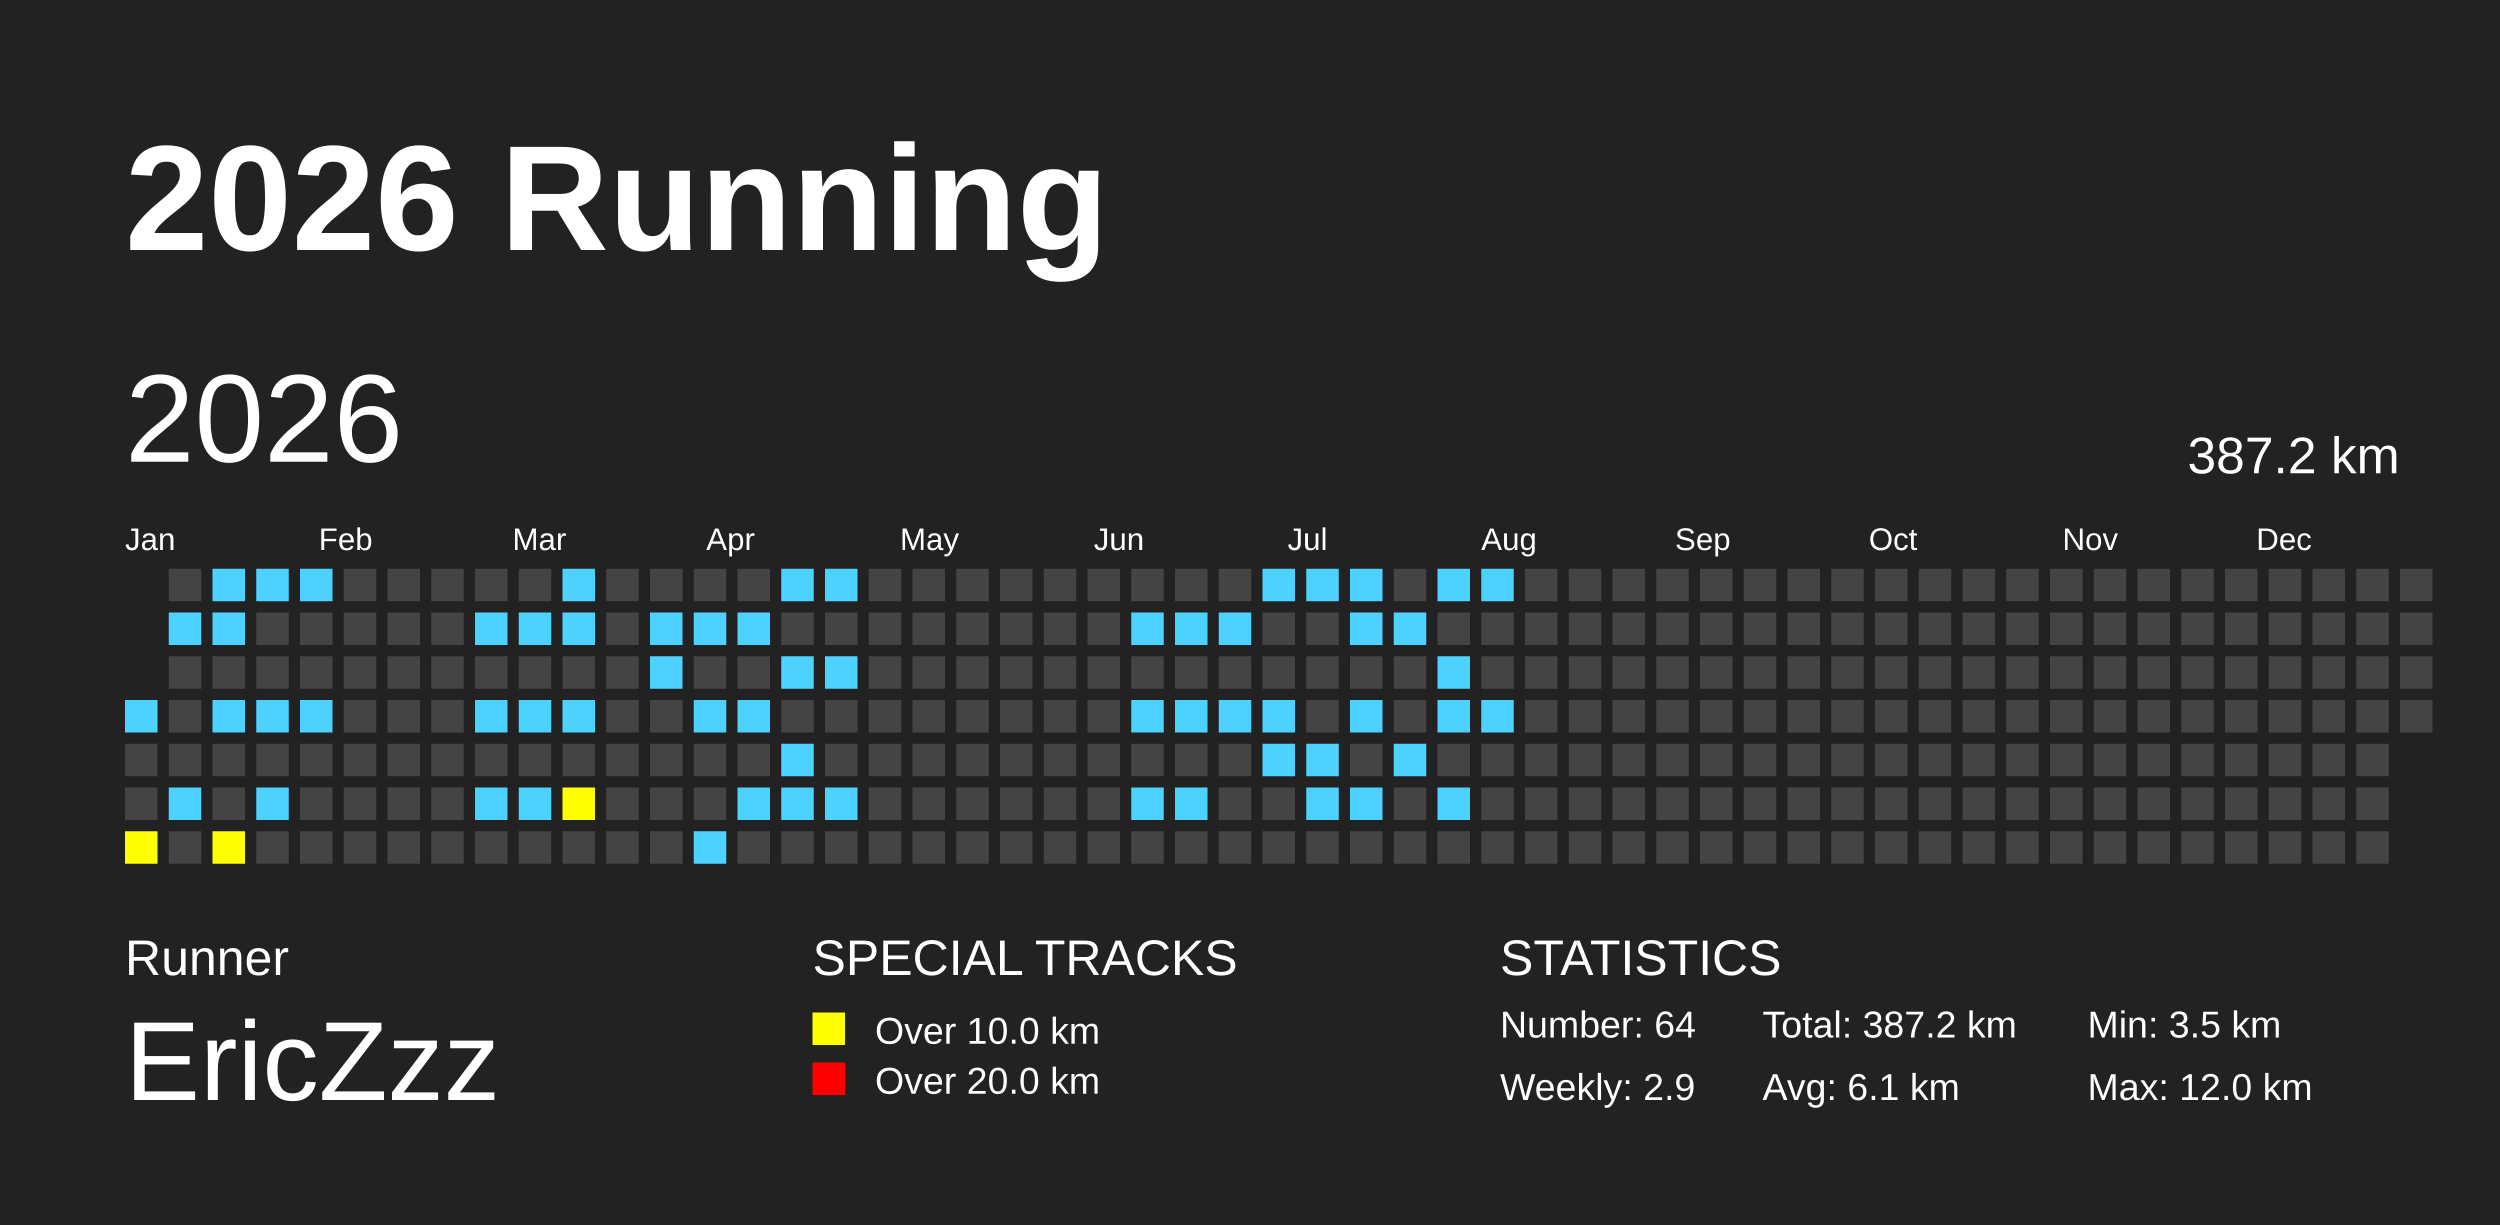
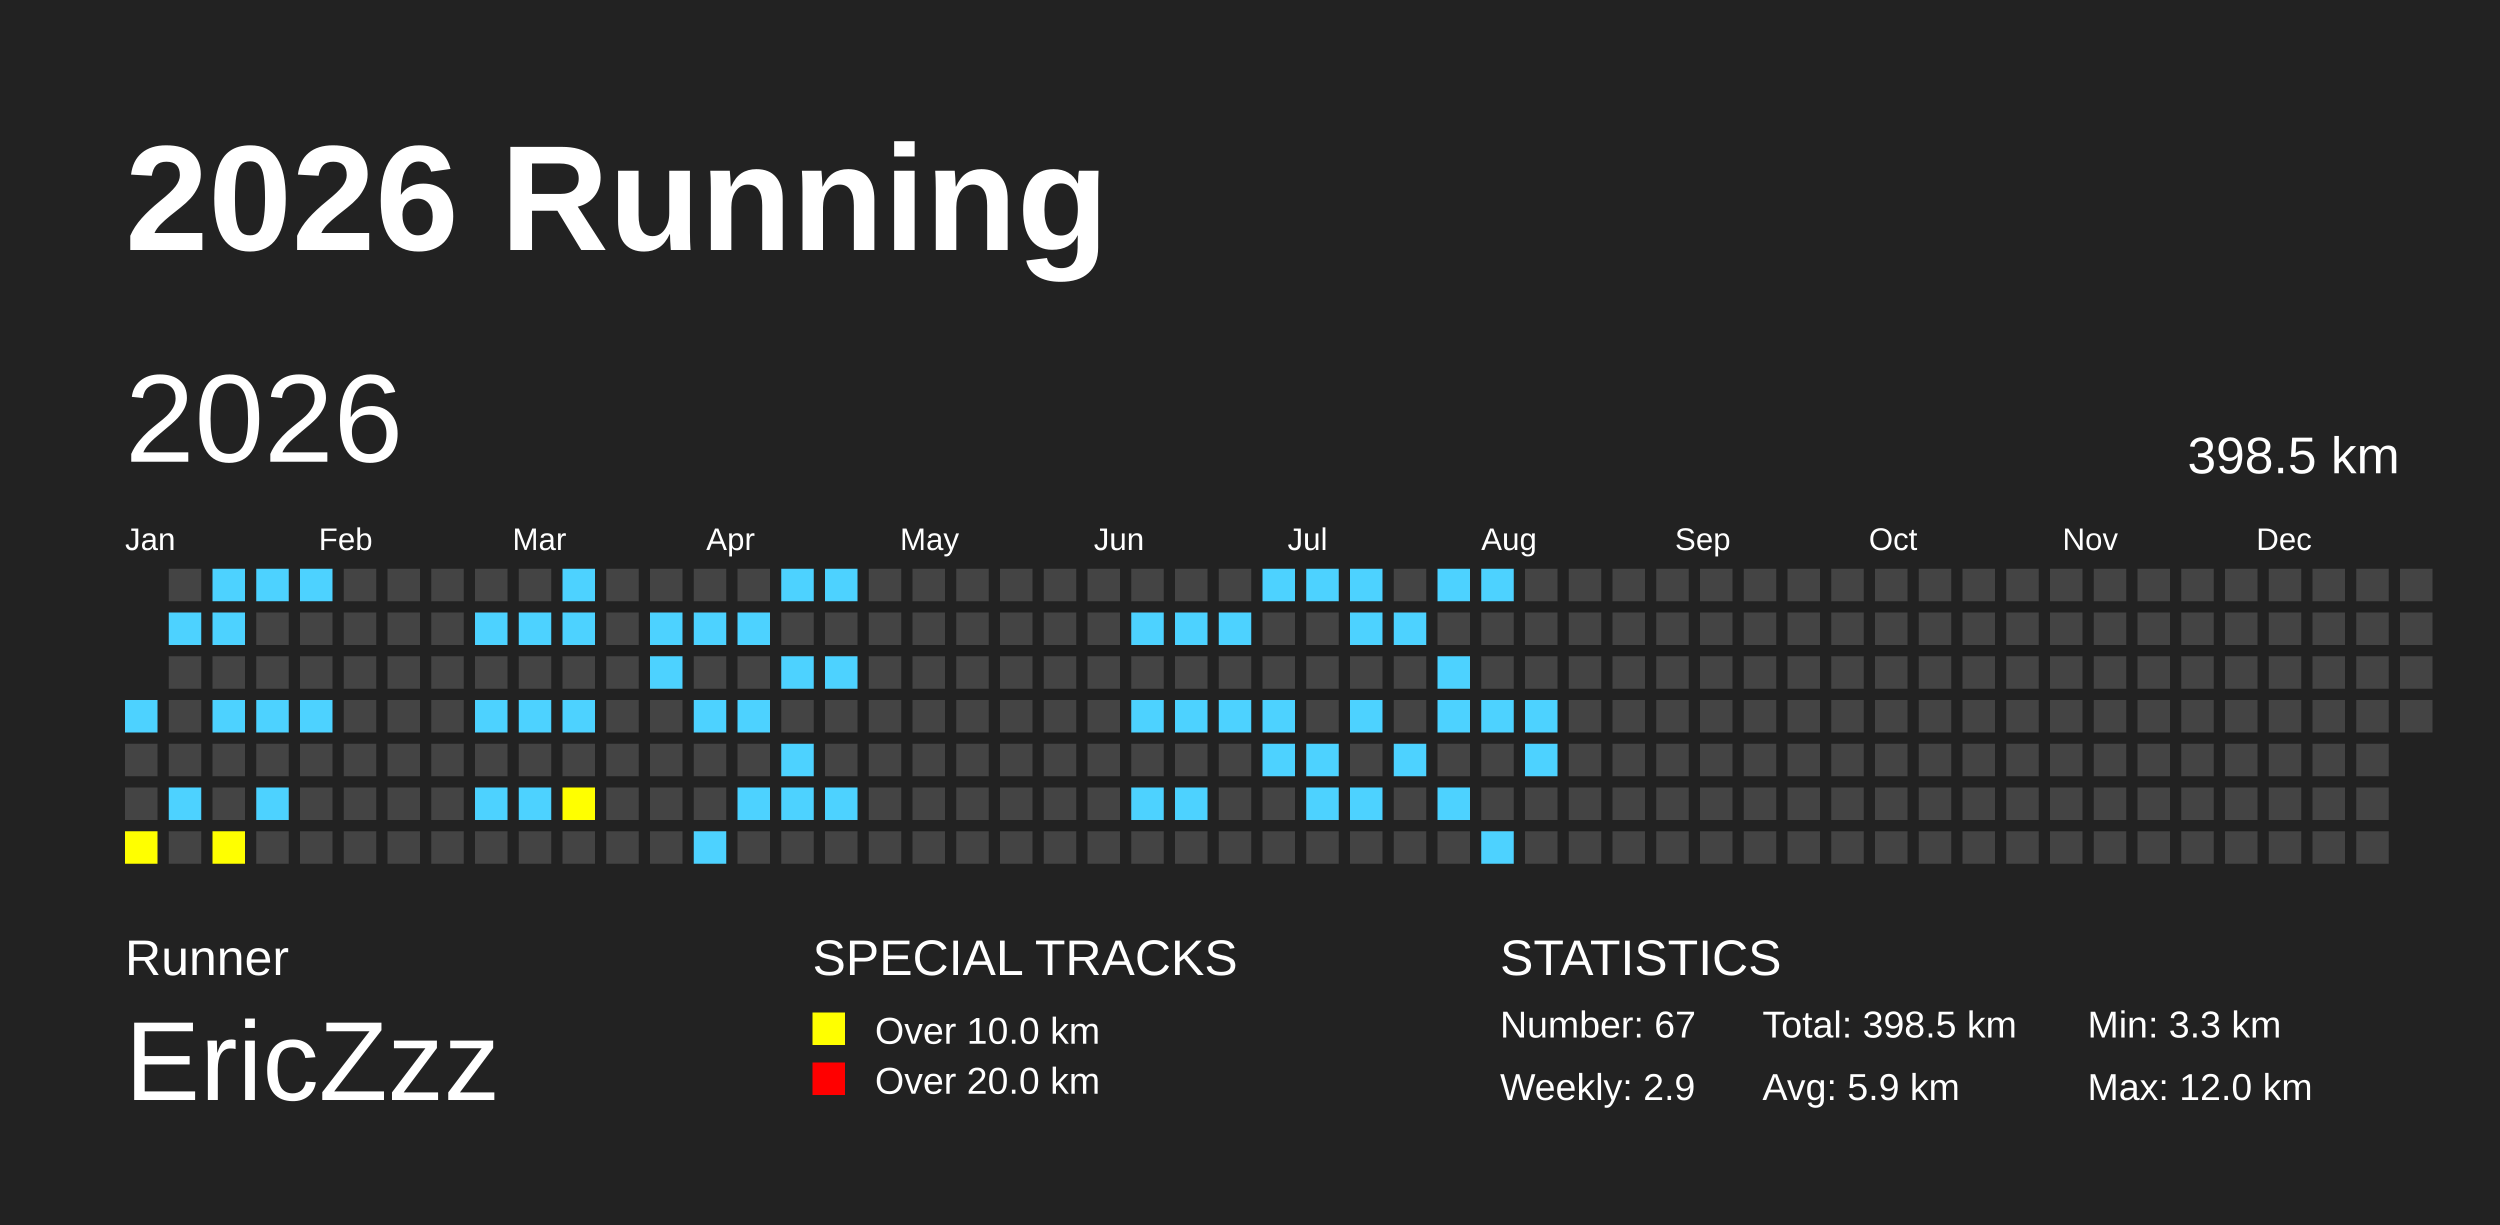
<svg xmlns="http://www.w3.org/2000/svg" baseProfile="full" height="98mm" version="1.1" viewBox="0,0,200,98" width="200mm">
  <defs />
  <rect fill="#222222" height="98" width="200" x="0" y="0" />
  <text fill="#FFFFFF" style="font-size:12px; font-family:Arial; font-weight:bold;" x="10" y="20">2026 Running</text>
  <text fill="#FFFFFF" style="font-size:4px; font-family:Arial" x="10" y="78">Runner</text>
  <text fill="#FFFFFF" style="font-size:9px; font-family:Arial" x="10" y="88">EricZzz</text>
  <text fill="#FFFFFF" style="font-size:4px; font-family:Arial" x="65" y="78">SPECIAL TRACKS</text>
  <rect fill="yellow" height="2.6" width="2.6" x="65" y="81" />
  <text fill="#FFFFFF" style="font-size:3px; font-family:Arial" x="70" y="83.5">Over 10.0 km</text>
  <rect fill="red" height="2.6" width="2.6" x="65" y="85" />
  <text fill="#FFFFFF" style="font-size:3px; font-family:Arial" x="70" y="87.5">Over 20.0 km</text>
  <text fill="#FFFFFF" style="font-size:4px; font-family:Arial" x="120" y="78">STATISTICS</text>
-   <text fill="#FFFFFF" style="font-size:3px; font-family:Arial" x="120" y="83">Number: 64</text>
+   <text fill="#FFFFFF" style="font-size:3px; font-family:Arial" x="120" y="83">Number: 67</text>
  <text fill="#FFFFFF" style="font-size:3px; font-family:Arial" x="120" y="88">Weekly: 2.9</text>
-   <text fill="#FFFFFF" style="font-size:3px; font-family:Arial" x="141" y="83">Total: 387.2 km</text>
-   <text fill="#FFFFFF" style="font-size:3px; font-family:Arial" x="141" y="88">Avg: 6.1 km</text>
-   <text fill="#FFFFFF" style="font-size:3px; font-family:Arial" x="167" y="83">Min: 3.5 km</text>
+   <text fill="#FFFFFF" style="font-size:3px; font-family:Arial" x="141" y="83">Total: 398.5 km</text>
+   <text fill="#FFFFFF" style="font-size:3px; font-family:Arial" x="141" y="88">Avg: 5.9 km</text>
+   <text fill="#FFFFFF" style="font-size:3px; font-family:Arial" x="167" y="83">Min: 3.3 km</text>
  <text fill="#FFFFFF" style="font-size:3px; font-family:Arial" x="167" y="88">Max: 12.0 km</text>
  <text dominant-baseline="hanging" fill="#FFFFFF" style="font-size:10.0px; font-family:Arial;" x="10" y="30">2026</text>
-   <text dominant-baseline="hanging" fill="#FFFFFF" style="font-size:4.125px; font-family:Arial;" x="175" y="35">387.2 km</text>
+   <text dominant-baseline="hanging" fill="#FFFFFF" style="font-size:4.125px; font-family:Arial;" x="175" y="35">398.5 km</text>
  <text fill="#FFFFFF" style="font-size:2.5px; font-family:Arial" x="10.0" y="44">Jan</text>
  <text fill="#FFFFFF" style="font-size:2.5px; font-family:Arial" x="25.5" y="44">Feb</text>
  <text fill="#FFFFFF" style="font-size:2.5px; font-family:Arial" x="41.0" y="44">Mar</text>
  <text fill="#FFFFFF" style="font-size:2.5px; font-family:Arial" x="56.5" y="44">Apr</text>
  <text fill="#FFFFFF" style="font-size:2.5px; font-family:Arial" x="72.0" y="44">May</text>
  <text fill="#FFFFFF" style="font-size:2.5px; font-family:Arial" x="87.5" y="44">Jun</text>
  <text fill="#FFFFFF" style="font-size:2.5px; font-family:Arial" x="103.0" y="44">Jul</text>
  <text fill="#FFFFFF" style="font-size:2.5px; font-family:Arial" x="118.5" y="44">Aug</text>
  <text fill="#FFFFFF" style="font-size:2.5px; font-family:Arial" x="134.0" y="44">Sep</text>
  <text fill="#FFFFFF" style="font-size:2.5px; font-family:Arial" x="149.5" y="44">Oct</text>
  <text fill="#FFFFFF" style="font-size:2.5px; font-family:Arial" x="165.0" y="44">Nov</text>
  <text fill="#FFFFFF" style="font-size:2.5px; font-family:Arial" x="180.5" y="44">Dec</text>
  <rect fill="#4DD2FF" height="2.6" width="2.6" x="10.0" y="56.0" />
  <rect fill="#444444" height="2.6" width="2.6" x="10.0" y="59.5" />
  <rect fill="#444444" height="2.6" width="2.6" x="10.0" y="63.0" />
  <rect fill="yellow" height="2.6" width="2.6" x="10.0" y="66.5" />
  <rect fill="#444444" height="2.6" width="2.6" x="13.5" y="45.5" />
  <rect fill="#4DD2FF" height="2.6" width="2.6" x="13.5" y="49.0" />
  <rect fill="#444444" height="2.6" width="2.6" x="13.5" y="52.5" />
  <rect fill="#444444" height="2.6" width="2.6" x="13.5" y="56.0" />
  <rect fill="#444444" height="2.6" width="2.6" x="13.5" y="59.5" />
  <rect fill="#4DD2FF" height="2.6" width="2.6" x="13.5" y="63.0" />
  <rect fill="#444444" height="2.6" width="2.6" x="13.5" y="66.5" />
  <rect fill="#4DD2FF" height="2.6" width="2.6" x="17.0" y="45.5" />
  <rect fill="#4DD2FF" height="2.6" width="2.6" x="17.0" y="49.0" />
  <rect fill="#444444" height="2.6" width="2.6" x="17.0" y="52.5" />
  <rect fill="#4DD2FF" height="2.6" width="2.6" x="17.0" y="56.0" />
  <rect fill="#444444" height="2.6" width="2.6" x="17.0" y="59.5" />
  <rect fill="#444444" height="2.6" width="2.6" x="17.0" y="63.0" />
  <rect fill="yellow" height="2.6" width="2.6" x="17.0" y="66.5" />
  <rect fill="#4DD2FF" height="2.6" width="2.6" x="20.5" y="45.5" />
  <rect fill="#444444" height="2.6" width="2.6" x="20.5" y="49.0" />
  <rect fill="#444444" height="2.6" width="2.6" x="20.5" y="52.5" />
  <rect fill="#4DD2FF" height="2.6" width="2.6" x="20.5" y="56.0" />
  <rect fill="#444444" height="2.6" width="2.6" x="20.5" y="59.5" />
  <rect fill="#4DD2FF" height="2.6" width="2.6" x="20.5" y="63.0" />
  <rect fill="#444444" height="2.6" width="2.6" x="20.5" y="66.5" />
  <rect fill="#4DD2FF" height="2.6" width="2.6" x="24.0" y="45.5" />
  <rect fill="#444444" height="2.6" width="2.6" x="24.0" y="49.0" />
  <rect fill="#444444" height="2.6" width="2.6" x="24.0" y="52.5" />
  <rect fill="#4DD2FF" height="2.6" width="2.6" x="24.0" y="56.0" />
  <rect fill="#444444" height="2.6" width="2.6" x="24.0" y="59.5" />
  <rect fill="#444444" height="2.6" width="2.6" x="24.0" y="63.0" />
  <rect fill="#444444" height="2.6" width="2.6" x="24.0" y="66.5" />
  <rect fill="#444444" height="2.6" width="2.6" x="27.5" y="45.5" />
  <rect fill="#444444" height="2.6" width="2.6" x="27.5" y="49.0" />
  <rect fill="#444444" height="2.6" width="2.6" x="27.5" y="52.5" />
  <rect fill="#444444" height="2.6" width="2.6" x="27.5" y="56.0" />
  <rect fill="#444444" height="2.6" width="2.6" x="27.5" y="59.5" />
  <rect fill="#444444" height="2.6" width="2.6" x="27.5" y="63.0" />
  <rect fill="#444444" height="2.6" width="2.6" x="27.5" y="66.5" />
  <rect fill="#444444" height="2.6" width="2.6" x="31.0" y="45.5" />
  <rect fill="#444444" height="2.6" width="2.6" x="31.0" y="49.0" />
  <rect fill="#444444" height="2.6" width="2.6" x="31.0" y="52.5" />
  <rect fill="#444444" height="2.6" width="2.6" x="31.0" y="56.0" />
  <rect fill="#444444" height="2.6" width="2.6" x="31.0" y="59.5" />
  <rect fill="#444444" height="2.6" width="2.6" x="31.0" y="63.0" />
  <rect fill="#444444" height="2.6" width="2.6" x="31.0" y="66.5" />
  <rect fill="#444444" height="2.6" width="2.6" x="34.5" y="45.5" />
  <rect fill="#444444" height="2.6" width="2.6" x="34.5" y="49.0" />
  <rect fill="#444444" height="2.6" width="2.6" x="34.5" y="52.5" />
  <rect fill="#444444" height="2.6" width="2.6" x="34.5" y="56.0" />
  <rect fill="#444444" height="2.6" width="2.6" x="34.5" y="59.5" />
  <rect fill="#444444" height="2.6" width="2.6" x="34.5" y="63.0" />
  <rect fill="#444444" height="2.6" width="2.6" x="34.5" y="66.5" />
  <rect fill="#444444" height="2.6" width="2.6" x="38.0" y="45.5" />
  <rect fill="#4DD2FF" height="2.6" width="2.6" x="38.0" y="49.0" />
  <rect fill="#444444" height="2.6" width="2.6" x="38.0" y="52.5" />
  <rect fill="#4DD2FF" height="2.6" width="2.6" x="38.0" y="56.0" />
  <rect fill="#444444" height="2.6" width="2.6" x="38.0" y="59.5" />
  <rect fill="#4DD2FF" height="2.6" width="2.6" x="38.0" y="63.0" />
  <rect fill="#444444" height="2.6" width="2.6" x="38.0" y="66.5" />
  <rect fill="#444444" height="2.6" width="2.6" x="41.5" y="45.5" />
  <rect fill="#4DD2FF" height="2.6" width="2.6" x="41.5" y="49.0" />
  <rect fill="#444444" height="2.6" width="2.6" x="41.5" y="52.5" />
  <rect fill="#4DD2FF" height="2.6" width="2.6" x="41.5" y="56.0" />
  <rect fill="#444444" height="2.6" width="2.6" x="41.5" y="59.5" />
  <rect fill="#4DD2FF" height="2.6" width="2.6" x="41.5" y="63.0" />
  <rect fill="#444444" height="2.6" width="2.6" x="41.5" y="66.5" />
  <rect fill="#4DD2FF" height="2.6" width="2.6" x="45.0" y="45.5" />
  <rect fill="#4DD2FF" height="2.6" width="2.6" x="45.0" y="49.0" />
  <rect fill="#444444" height="2.6" width="2.6" x="45.0" y="52.5" />
  <rect fill="#4DD2FF" height="2.6" width="2.6" x="45.0" y="56.0" />
  <rect fill="#444444" height="2.6" width="2.6" x="45.0" y="59.5" />
  <rect fill="yellow" height="2.6" width="2.6" x="45.0" y="63.0" />
  <rect fill="#444444" height="2.6" width="2.6" x="45.0" y="66.5" />
  <rect fill="#444444" height="2.6" width="2.6" x="48.5" y="45.5" />
  <rect fill="#444444" height="2.6" width="2.6" x="48.5" y="49.0" />
  <rect fill="#444444" height="2.6" width="2.6" x="48.5" y="52.5" />
  <rect fill="#444444" height="2.6" width="2.6" x="48.5" y="56.0" />
  <rect fill="#444444" height="2.6" width="2.6" x="48.5" y="59.5" />
  <rect fill="#444444" height="2.6" width="2.6" x="48.5" y="63.0" />
  <rect fill="#444444" height="2.6" width="2.6" x="48.5" y="66.5" />
  <rect fill="#444444" height="2.6" width="2.6" x="52.0" y="45.5" />
  <rect fill="#4DD2FF" height="2.6" width="2.6" x="52.0" y="49.0" />
  <rect fill="#4DD2FF" height="2.6" width="2.6" x="52.0" y="52.5" />
  <rect fill="#444444" height="2.6" width="2.6" x="52.0" y="56.0" />
  <rect fill="#444444" height="2.6" width="2.6" x="52.0" y="59.5" />
  <rect fill="#444444" height="2.6" width="2.6" x="52.0" y="63.0" />
  <rect fill="#444444" height="2.6" width="2.6" x="52.0" y="66.5" />
  <rect fill="#444444" height="2.6" width="2.6" x="55.5" y="45.5" />
  <rect fill="#4DD2FF" height="2.6" width="2.6" x="55.5" y="49.0" />
  <rect fill="#444444" height="2.6" width="2.6" x="55.5" y="52.5" />
  <rect fill="#4DD2FF" height="2.6" width="2.6" x="55.5" y="56.0" />
  <rect fill="#444444" height="2.6" width="2.6" x="55.5" y="59.5" />
  <rect fill="#444444" height="2.6" width="2.6" x="55.5" y="63.0" />
  <rect fill="#4DD2FF" height="2.6" width="2.6" x="55.5" y="66.5" />
  <rect fill="#444444" height="2.6" width="2.6" x="59.0" y="45.5" />
  <rect fill="#4DD2FF" height="2.6" width="2.6" x="59.0" y="49.0" />
  <rect fill="#444444" height="2.6" width="2.6" x="59.0" y="52.5" />
  <rect fill="#4DD2FF" height="2.6" width="2.6" x="59.0" y="56.0" />
  <rect fill="#444444" height="2.6" width="2.6" x="59.0" y="59.5" />
  <rect fill="#4DD2FF" height="2.6" width="2.6" x="59.0" y="63.0" />
  <rect fill="#444444" height="2.6" width="2.6" x="59.0" y="66.5" />
  <rect fill="#4DD2FF" height="2.6" width="2.6" x="62.5" y="45.5" />
  <rect fill="#444444" height="2.6" width="2.6" x="62.5" y="49.0" />
  <rect fill="#4DD2FF" height="2.6" width="2.6" x="62.5" y="52.5" />
  <rect fill="#444444" height="2.6" width="2.6" x="62.5" y="56.0" />
  <rect fill="#4DD2FF" height="2.6" width="2.6" x="62.5" y="59.5" />
  <rect fill="#4DD2FF" height="2.6" width="2.6" x="62.5" y="63.0" />
  <rect fill="#444444" height="2.6" width="2.6" x="62.5" y="66.5" />
  <rect fill="#4DD2FF" height="2.6" width="2.6" x="66.0" y="45.5" />
  <rect fill="#444444" height="2.6" width="2.6" x="66.0" y="49.0" />
  <rect fill="#4DD2FF" height="2.6" width="2.6" x="66.0" y="52.5" />
  <rect fill="#444444" height="2.6" width="2.6" x="66.0" y="56.0" />
  <rect fill="#444444" height="2.6" width="2.6" x="66.0" y="59.5" />
  <rect fill="#4DD2FF" height="2.6" width="2.6" x="66.0" y="63.0" />
  <rect fill="#444444" height="2.6" width="2.6" x="66.0" y="66.5" />
  <rect fill="#444444" height="2.6" width="2.6" x="69.5" y="45.5" />
  <rect fill="#444444" height="2.6" width="2.6" x="69.5" y="49.0" />
  <rect fill="#444444" height="2.6" width="2.6" x="69.5" y="52.5" />
  <rect fill="#444444" height="2.6" width="2.6" x="69.5" y="56.0" />
  <rect fill="#444444" height="2.6" width="2.6" x="69.5" y="59.5" />
  <rect fill="#444444" height="2.6" width="2.6" x="69.5" y="63.0" />
  <rect fill="#444444" height="2.6" width="2.6" x="69.5" y="66.5" />
  <rect fill="#444444" height="2.6" width="2.6" x="73.0" y="45.5" />
  <rect fill="#444444" height="2.6" width="2.6" x="73.0" y="49.0" />
  <rect fill="#444444" height="2.6" width="2.6" x="73.0" y="52.5" />
  <rect fill="#444444" height="2.6" width="2.6" x="73.0" y="56.0" />
  <rect fill="#444444" height="2.6" width="2.6" x="73.0" y="59.5" />
  <rect fill="#444444" height="2.6" width="2.6" x="73.0" y="63.0" />
  <rect fill="#444444" height="2.6" width="2.6" x="73.0" y="66.5" />
  <rect fill="#444444" height="2.6" width="2.6" x="76.5" y="45.5" />
  <rect fill="#444444" height="2.6" width="2.6" x="76.5" y="49.0" />
  <rect fill="#444444" height="2.6" width="2.6" x="76.5" y="52.5" />
  <rect fill="#444444" height="2.6" width="2.6" x="76.5" y="56.0" />
  <rect fill="#444444" height="2.6" width="2.6" x="76.5" y="59.5" />
  <rect fill="#444444" height="2.6" width="2.6" x="76.5" y="63.0" />
  <rect fill="#444444" height="2.6" width="2.6" x="76.5" y="66.5" />
  <rect fill="#444444" height="2.6" width="2.6" x="80.0" y="45.5" />
  <rect fill="#444444" height="2.6" width="2.6" x="80.0" y="49.0" />
  <rect fill="#444444" height="2.6" width="2.6" x="80.0" y="52.5" />
  <rect fill="#444444" height="2.6" width="2.6" x="80.0" y="56.0" />
  <rect fill="#444444" height="2.6" width="2.6" x="80.0" y="59.5" />
  <rect fill="#444444" height="2.6" width="2.6" x="80.0" y="63.0" />
  <rect fill="#444444" height="2.6" width="2.6" x="80.0" y="66.5" />
  <rect fill="#444444" height="2.6" width="2.6" x="83.5" y="45.5" />
  <rect fill="#444444" height="2.6" width="2.6" x="83.5" y="49.0" />
  <rect fill="#444444" height="2.6" width="2.6" x="83.5" y="52.5" />
  <rect fill="#444444" height="2.6" width="2.6" x="83.5" y="56.0" />
  <rect fill="#444444" height="2.6" width="2.6" x="83.5" y="59.5" />
  <rect fill="#444444" height="2.6" width="2.6" x="83.5" y="63.0" />
  <rect fill="#444444" height="2.6" width="2.6" x="83.5" y="66.5" />
  <rect fill="#444444" height="2.6" width="2.6" x="87.0" y="45.5" />
  <rect fill="#444444" height="2.6" width="2.6" x="87.0" y="49.0" />
  <rect fill="#444444" height="2.6" width="2.6" x="87.0" y="52.5" />
  <rect fill="#444444" height="2.6" width="2.6" x="87.0" y="56.0" />
  <rect fill="#444444" height="2.6" width="2.6" x="87.0" y="59.5" />
  <rect fill="#444444" height="2.6" width="2.6" x="87.0" y="63.0" />
  <rect fill="#444444" height="2.6" width="2.6" x="87.0" y="66.5" />
  <rect fill="#444444" height="2.6" width="2.6" x="90.5" y="45.5" />
  <rect fill="#4DD2FF" height="2.6" width="2.6" x="90.5" y="49.0" />
  <rect fill="#444444" height="2.6" width="2.6" x="90.5" y="52.5" />
  <rect fill="#4DD2FF" height="2.6" width="2.6" x="90.5" y="56.0" />
  <rect fill="#444444" height="2.6" width="2.6" x="90.5" y="59.5" />
  <rect fill="#4DD2FF" height="2.6" width="2.6" x="90.5" y="63.0" />
  <rect fill="#444444" height="2.6" width="2.6" x="90.5" y="66.5" />
  <rect fill="#444444" height="2.6" width="2.6" x="94.0" y="45.5" />
  <rect fill="#4DD2FF" height="2.6" width="2.6" x="94.0" y="49.0" />
  <rect fill="#444444" height="2.6" width="2.6" x="94.0" y="52.5" />
  <rect fill="#4DD2FF" height="2.6" width="2.6" x="94.0" y="56.0" />
  <rect fill="#444444" height="2.6" width="2.6" x="94.0" y="59.5" />
  <rect fill="#4DD2FF" height="2.6" width="2.6" x="94.0" y="63.0" />
  <rect fill="#444444" height="2.6" width="2.6" x="94.0" y="66.5" />
  <rect fill="#444444" height="2.6" width="2.6" x="97.5" y="45.5" />
  <rect fill="#4DD2FF" height="2.6" width="2.6" x="97.5" y="49.0" />
  <rect fill="#444444" height="2.6" width="2.6" x="97.5" y="52.5" />
  <rect fill="#4DD2FF" height="2.6" width="2.6" x="97.5" y="56.0" />
  <rect fill="#444444" height="2.6" width="2.6" x="97.5" y="59.5" />
  <rect fill="#444444" height="2.6" width="2.6" x="97.5" y="63.0" />
  <rect fill="#444444" height="2.6" width="2.6" x="97.5" y="66.5" />
  <rect fill="#4DD2FF" height="2.6" width="2.6" x="101.0" y="45.5" />
  <rect fill="#444444" height="2.6" width="2.6" x="101.0" y="49.0" />
  <rect fill="#444444" height="2.6" width="2.6" x="101.0" y="52.5" />
  <rect fill="#4DD2FF" height="2.6" width="2.6" x="101.0" y="56.0" />
  <rect fill="#4DD2FF" height="2.6" width="2.6" x="101.0" y="59.5" />
  <rect fill="#444444" height="2.6" width="2.6" x="101.0" y="63.0" />
  <rect fill="#444444" height="2.6" width="2.6" x="101.0" y="66.5" />
  <rect fill="#4DD2FF" height="2.6" width="2.6" x="104.5" y="45.5" />
  <rect fill="#444444" height="2.6" width="2.6" x="104.5" y="49.0" />
  <rect fill="#444444" height="2.6" width="2.6" x="104.5" y="52.5" />
  <rect fill="#444444" height="2.6" width="2.6" x="104.5" y="56.0" />
  <rect fill="#4DD2FF" height="2.6" width="2.6" x="104.5" y="59.5" />
  <rect fill="#4DD2FF" height="2.6" width="2.6" x="104.5" y="63.0" />
  <rect fill="#444444" height="2.6" width="2.6" x="104.5" y="66.5" />
  <rect fill="#4DD2FF" height="2.6" width="2.6" x="108.0" y="45.5" />
  <rect fill="#4DD2FF" height="2.6" width="2.6" x="108.0" y="49.0" />
  <rect fill="#444444" height="2.6" width="2.6" x="108.0" y="52.5" />
  <rect fill="#4DD2FF" height="2.6" width="2.6" x="108.0" y="56.0" />
  <rect fill="#444444" height="2.6" width="2.6" x="108.0" y="59.5" />
  <rect fill="#4DD2FF" height="2.6" width="2.6" x="108.0" y="63.0" />
  <rect fill="#444444" height="2.6" width="2.6" x="108.0" y="66.5" />
  <rect fill="#444444" height="2.6" width="2.6" x="111.5" y="45.5" />
  <rect fill="#4DD2FF" height="2.6" width="2.6" x="111.5" y="49.0" />
  <rect fill="#444444" height="2.6" width="2.6" x="111.5" y="52.5" />
  <rect fill="#444444" height="2.6" width="2.6" x="111.5" y="56.0" />
  <rect fill="#4DD2FF" height="2.6" width="2.6" x="111.5" y="59.5" />
  <rect fill="#444444" height="2.6" width="2.6" x="111.5" y="63.0" />
  <rect fill="#444444" height="2.6" width="2.6" x="111.5" y="66.5" />
  <rect fill="#4DD2FF" height="2.6" width="2.6" x="115.0" y="45.5" />
  <rect fill="#444444" height="2.6" width="2.6" x="115.0" y="49.0" />
  <rect fill="#4DD2FF" height="2.6" width="2.6" x="115.0" y="52.5" />
  <rect fill="#4DD2FF" height="2.6" width="2.6" x="115.0" y="56.0" />
  <rect fill="#444444" height="2.6" width="2.6" x="115.0" y="59.5" />
  <rect fill="#4DD2FF" height="2.6" width="2.6" x="115.0" y="63.0" />
  <rect fill="#444444" height="2.6" width="2.6" x="115.0" y="66.5" />
  <rect fill="#4DD2FF" height="2.6" width="2.6" x="118.5" y="45.5" />
  <rect fill="#444444" height="2.6" width="2.6" x="118.5" y="49.0" />
  <rect fill="#444444" height="2.6" width="2.6" x="118.5" y="52.5" />
  <rect fill="#4DD2FF" height="2.6" width="2.6" x="118.5" y="56.0" />
  <rect fill="#444444" height="2.6" width="2.6" x="118.5" y="59.5" />
  <rect fill="#444444" height="2.6" width="2.6" x="118.5" y="63.0" />
-   <rect fill="#444444" height="2.6" width="2.6" x="118.5" y="66.5" />
+   <rect fill="#4DD2FF" height="2.6" width="2.6" x="118.5" y="66.5" />
  <rect fill="#444444" height="2.6" width="2.6" x="122.0" y="45.5" />
  <rect fill="#444444" height="2.6" width="2.6" x="122.0" y="49.0" />
  <rect fill="#444444" height="2.6" width="2.6" x="122.0" y="52.5" />
-   <rect fill="#444444" height="2.6" width="2.6" x="122.0" y="56.0" />
-   <rect fill="#444444" height="2.6" width="2.6" x="122.0" y="59.5" />
+   <rect fill="#4DD2FF" height="2.6" width="2.6" x="122.0" y="56.0" />
+   <rect fill="#4DD2FF" height="2.6" width="2.6" x="122.0" y="59.5" />
  <rect fill="#444444" height="2.6" width="2.6" x="122.0" y="63.0" />
  <rect fill="#444444" height="2.6" width="2.6" x="122.0" y="66.5" />
  <rect fill="#444444" height="2.6" width="2.6" x="125.5" y="45.5" />
  <rect fill="#444444" height="2.6" width="2.6" x="125.5" y="49.0" />
  <rect fill="#444444" height="2.6" width="2.6" x="125.5" y="52.5" />
  <rect fill="#444444" height="2.6" width="2.6" x="125.5" y="56.0" />
  <rect fill="#444444" height="2.6" width="2.6" x="125.5" y="59.5" />
  <rect fill="#444444" height="2.6" width="2.6" x="125.5" y="63.0" />
  <rect fill="#444444" height="2.6" width="2.6" x="125.5" y="66.5" />
  <rect fill="#444444" height="2.6" width="2.6" x="129.0" y="45.5" />
  <rect fill="#444444" height="2.6" width="2.6" x="129.0" y="49.0" />
  <rect fill="#444444" height="2.6" width="2.6" x="129.0" y="52.5" />
  <rect fill="#444444" height="2.6" width="2.6" x="129.0" y="56.0" />
  <rect fill="#444444" height="2.6" width="2.6" x="129.0" y="59.5" />
  <rect fill="#444444" height="2.6" width="2.6" x="129.0" y="63.0" />
  <rect fill="#444444" height="2.6" width="2.6" x="129.0" y="66.5" />
  <rect fill="#444444" height="2.6" width="2.6" x="132.5" y="45.5" />
  <rect fill="#444444" height="2.6" width="2.6" x="132.5" y="49.0" />
  <rect fill="#444444" height="2.6" width="2.6" x="132.5" y="52.5" />
  <rect fill="#444444" height="2.6" width="2.6" x="132.5" y="56.0" />
  <rect fill="#444444" height="2.6" width="2.6" x="132.5" y="59.5" />
  <rect fill="#444444" height="2.6" width="2.6" x="132.5" y="63.0" />
  <rect fill="#444444" height="2.6" width="2.6" x="132.5" y="66.5" />
  <rect fill="#444444" height="2.6" width="2.6" x="136.0" y="45.5" />
  <rect fill="#444444" height="2.6" width="2.6" x="136.0" y="49.0" />
  <rect fill="#444444" height="2.6" width="2.6" x="136.0" y="52.5" />
  <rect fill="#444444" height="2.6" width="2.6" x="136.0" y="56.0" />
  <rect fill="#444444" height="2.6" width="2.6" x="136.0" y="59.5" />
  <rect fill="#444444" height="2.6" width="2.6" x="136.0" y="63.0" />
  <rect fill="#444444" height="2.6" width="2.6" x="136.0" y="66.5" />
  <rect fill="#444444" height="2.6" width="2.6" x="139.5" y="45.5" />
  <rect fill="#444444" height="2.6" width="2.6" x="139.5" y="49.0" />
  <rect fill="#444444" height="2.6" width="2.6" x="139.5" y="52.5" />
  <rect fill="#444444" height="2.6" width="2.6" x="139.5" y="56.0" />
  <rect fill="#444444" height="2.6" width="2.6" x="139.5" y="59.5" />
  <rect fill="#444444" height="2.6" width="2.6" x="139.5" y="63.0" />
  <rect fill="#444444" height="2.6" width="2.6" x="139.5" y="66.5" />
  <rect fill="#444444" height="2.6" width="2.6" x="143.0" y="45.5" />
  <rect fill="#444444" height="2.6" width="2.6" x="143.0" y="49.0" />
  <rect fill="#444444" height="2.6" width="2.6" x="143.0" y="52.5" />
  <rect fill="#444444" height="2.6" width="2.6" x="143.0" y="56.0" />
  <rect fill="#444444" height="2.6" width="2.6" x="143.0" y="59.5" />
  <rect fill="#444444" height="2.6" width="2.6" x="143.0" y="63.0" />
  <rect fill="#444444" height="2.6" width="2.6" x="143.0" y="66.5" />
  <rect fill="#444444" height="2.6" width="2.6" x="146.5" y="45.5" />
  <rect fill="#444444" height="2.6" width="2.6" x="146.5" y="49.0" />
  <rect fill="#444444" height="2.6" width="2.6" x="146.5" y="52.5" />
  <rect fill="#444444" height="2.6" width="2.6" x="146.5" y="56.0" />
  <rect fill="#444444" height="2.6" width="2.6" x="146.5" y="59.5" />
  <rect fill="#444444" height="2.6" width="2.6" x="146.5" y="63.0" />
  <rect fill="#444444" height="2.6" width="2.6" x="146.5" y="66.5" />
  <rect fill="#444444" height="2.6" width="2.6" x="150.0" y="45.5" />
  <rect fill="#444444" height="2.6" width="2.6" x="150.0" y="49.0" />
  <rect fill="#444444" height="2.6" width="2.6" x="150.0" y="52.5" />
  <rect fill="#444444" height="2.6" width="2.6" x="150.0" y="56.0" />
  <rect fill="#444444" height="2.6" width="2.6" x="150.0" y="59.5" />
  <rect fill="#444444" height="2.6" width="2.6" x="150.0" y="63.0" />
  <rect fill="#444444" height="2.6" width="2.6" x="150.0" y="66.5" />
  <rect fill="#444444" height="2.6" width="2.6" x="153.5" y="45.5" />
  <rect fill="#444444" height="2.6" width="2.6" x="153.5" y="49.0" />
  <rect fill="#444444" height="2.6" width="2.6" x="153.5" y="52.5" />
  <rect fill="#444444" height="2.6" width="2.6" x="153.5" y="56.0" />
  <rect fill="#444444" height="2.6" width="2.6" x="153.5" y="59.5" />
  <rect fill="#444444" height="2.6" width="2.6" x="153.5" y="63.0" />
  <rect fill="#444444" height="2.6" width="2.6" x="153.5" y="66.5" />
  <rect fill="#444444" height="2.6" width="2.6" x="157.0" y="45.5" />
  <rect fill="#444444" height="2.6" width="2.6" x="157.0" y="49.0" />
  <rect fill="#444444" height="2.6" width="2.6" x="157.0" y="52.5" />
  <rect fill="#444444" height="2.6" width="2.6" x="157.0" y="56.0" />
  <rect fill="#444444" height="2.6" width="2.6" x="157.0" y="59.5" />
  <rect fill="#444444" height="2.6" width="2.6" x="157.0" y="63.0" />
  <rect fill="#444444" height="2.6" width="2.6" x="157.0" y="66.5" />
  <rect fill="#444444" height="2.6" width="2.6" x="160.5" y="45.5" />
  <rect fill="#444444" height="2.6" width="2.6" x="160.5" y="49.0" />
  <rect fill="#444444" height="2.6" width="2.6" x="160.5" y="52.5" />
  <rect fill="#444444" height="2.6" width="2.6" x="160.5" y="56.0" />
  <rect fill="#444444" height="2.6" width="2.6" x="160.5" y="59.5" />
  <rect fill="#444444" height="2.6" width="2.6" x="160.5" y="63.0" />
  <rect fill="#444444" height="2.6" width="2.6" x="160.5" y="66.5" />
  <rect fill="#444444" height="2.6" width="2.6" x="164.0" y="45.5" />
  <rect fill="#444444" height="2.6" width="2.6" x="164.0" y="49.0" />
  <rect fill="#444444" height="2.6" width="2.6" x="164.0" y="52.5" />
  <rect fill="#444444" height="2.6" width="2.6" x="164.0" y="56.0" />
  <rect fill="#444444" height="2.6" width="2.6" x="164.0" y="59.5" />
  <rect fill="#444444" height="2.6" width="2.6" x="164.0" y="63.0" />
  <rect fill="#444444" height="2.6" width="2.6" x="164.0" y="66.5" />
  <rect fill="#444444" height="2.6" width="2.6" x="167.5" y="45.5" />
  <rect fill="#444444" height="2.6" width="2.6" x="167.5" y="49.0" />
  <rect fill="#444444" height="2.6" width="2.6" x="167.5" y="52.5" />
  <rect fill="#444444" height="2.6" width="2.6" x="167.5" y="56.0" />
  <rect fill="#444444" height="2.6" width="2.6" x="167.5" y="59.5" />
  <rect fill="#444444" height="2.6" width="2.6" x="167.5" y="63.0" />
  <rect fill="#444444" height="2.6" width="2.6" x="167.5" y="66.5" />
  <rect fill="#444444" height="2.6" width="2.6" x="171.0" y="45.5" />
  <rect fill="#444444" height="2.6" width="2.6" x="171.0" y="49.0" />
  <rect fill="#444444" height="2.6" width="2.6" x="171.0" y="52.5" />
  <rect fill="#444444" height="2.6" width="2.6" x="171.0" y="56.0" />
  <rect fill="#444444" height="2.6" width="2.6" x="171.0" y="59.5" />
  <rect fill="#444444" height="2.6" width="2.6" x="171.0" y="63.0" />
  <rect fill="#444444" height="2.6" width="2.6" x="171.0" y="66.5" />
  <rect fill="#444444" height="2.6" width="2.6" x="174.5" y="45.5" />
  <rect fill="#444444" height="2.6" width="2.6" x="174.5" y="49.0" />
  <rect fill="#444444" height="2.6" width="2.6" x="174.5" y="52.5" />
  <rect fill="#444444" height="2.6" width="2.6" x="174.5" y="56.0" />
  <rect fill="#444444" height="2.6" width="2.6" x="174.5" y="59.5" />
  <rect fill="#444444" height="2.6" width="2.6" x="174.5" y="63.0" />
  <rect fill="#444444" height="2.6" width="2.6" x="174.5" y="66.5" />
  <rect fill="#444444" height="2.6" width="2.6" x="178.0" y="45.5" />
  <rect fill="#444444" height="2.6" width="2.6" x="178.0" y="49.0" />
  <rect fill="#444444" height="2.6" width="2.6" x="178.0" y="52.5" />
  <rect fill="#444444" height="2.6" width="2.6" x="178.0" y="56.0" />
  <rect fill="#444444" height="2.6" width="2.6" x="178.0" y="59.5" />
  <rect fill="#444444" height="2.6" width="2.6" x="178.0" y="63.0" />
  <rect fill="#444444" height="2.6" width="2.6" x="178.0" y="66.5" />
  <rect fill="#444444" height="2.6" width="2.6" x="181.5" y="45.5" />
  <rect fill="#444444" height="2.6" width="2.6" x="181.5" y="49.0" />
  <rect fill="#444444" height="2.6" width="2.6" x="181.5" y="52.5" />
  <rect fill="#444444" height="2.6" width="2.6" x="181.5" y="56.0" />
  <rect fill="#444444" height="2.6" width="2.6" x="181.5" y="59.5" />
  <rect fill="#444444" height="2.6" width="2.6" x="181.5" y="63.0" />
  <rect fill="#444444" height="2.6" width="2.6" x="181.5" y="66.5" />
  <rect fill="#444444" height="2.6" width="2.6" x="185.0" y="45.5" />
  <rect fill="#444444" height="2.6" width="2.6" x="185.0" y="49.0" />
  <rect fill="#444444" height="2.6" width="2.6" x="185.0" y="52.5" />
  <rect fill="#444444" height="2.6" width="2.6" x="185.0" y="56.0" />
  <rect fill="#444444" height="2.6" width="2.6" x="185.0" y="59.5" />
  <rect fill="#444444" height="2.6" width="2.6" x="185.0" y="63.0" />
  <rect fill="#444444" height="2.6" width="2.6" x="185.0" y="66.5" />
  <rect fill="#444444" height="2.6" width="2.6" x="188.5" y="45.5" />
  <rect fill="#444444" height="2.6" width="2.6" x="188.5" y="49.0" />
  <rect fill="#444444" height="2.6" width="2.6" x="188.5" y="52.5" />
  <rect fill="#444444" height="2.6" width="2.6" x="188.5" y="56.0" />
  <rect fill="#444444" height="2.6" width="2.6" x="188.5" y="59.5" />
  <rect fill="#444444" height="2.6" width="2.6" x="188.5" y="63.0" />
  <rect fill="#444444" height="2.6" width="2.6" x="188.5" y="66.5" />
  <rect fill="#444444" height="2.6" width="2.6" x="192.0" y="45.5" />
  <rect fill="#444444" height="2.6" width="2.6" x="192.0" y="49.0" />
  <rect fill="#444444" height="2.6" width="2.6" x="192.0" y="52.5" />
  <rect fill="#444444" height="2.6" width="2.6" x="192.0" y="56.0" />
</svg>
